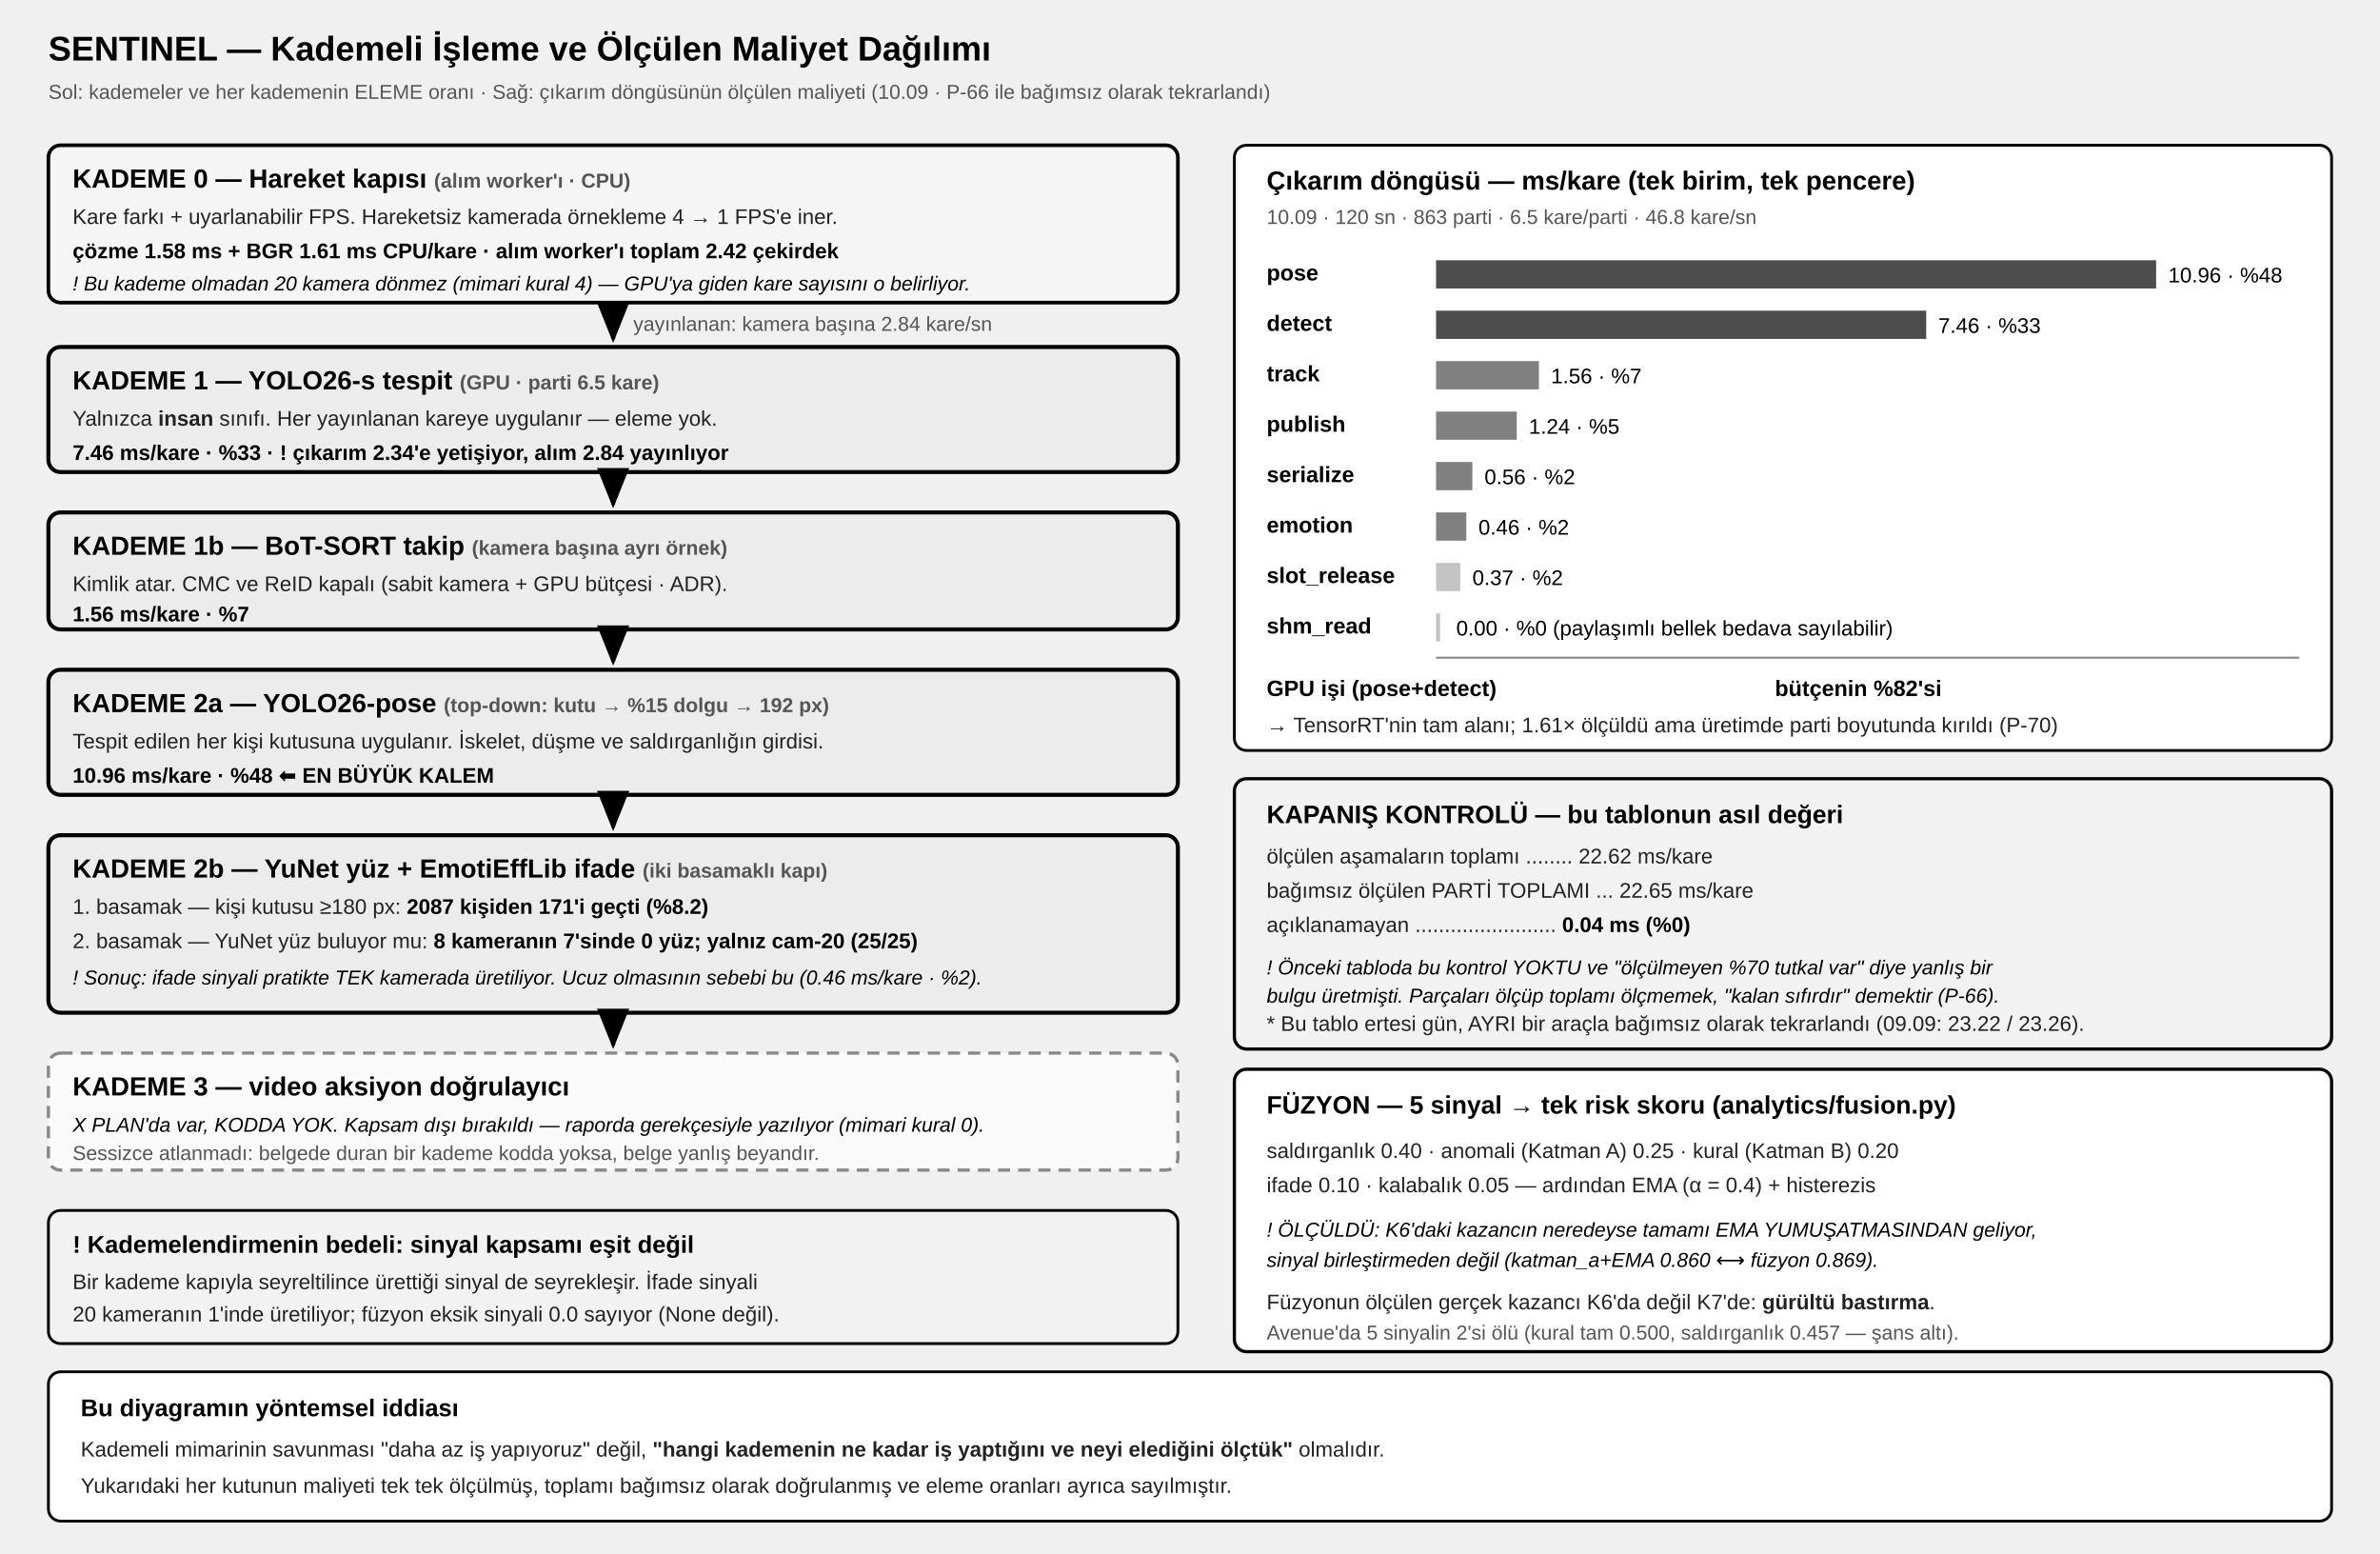
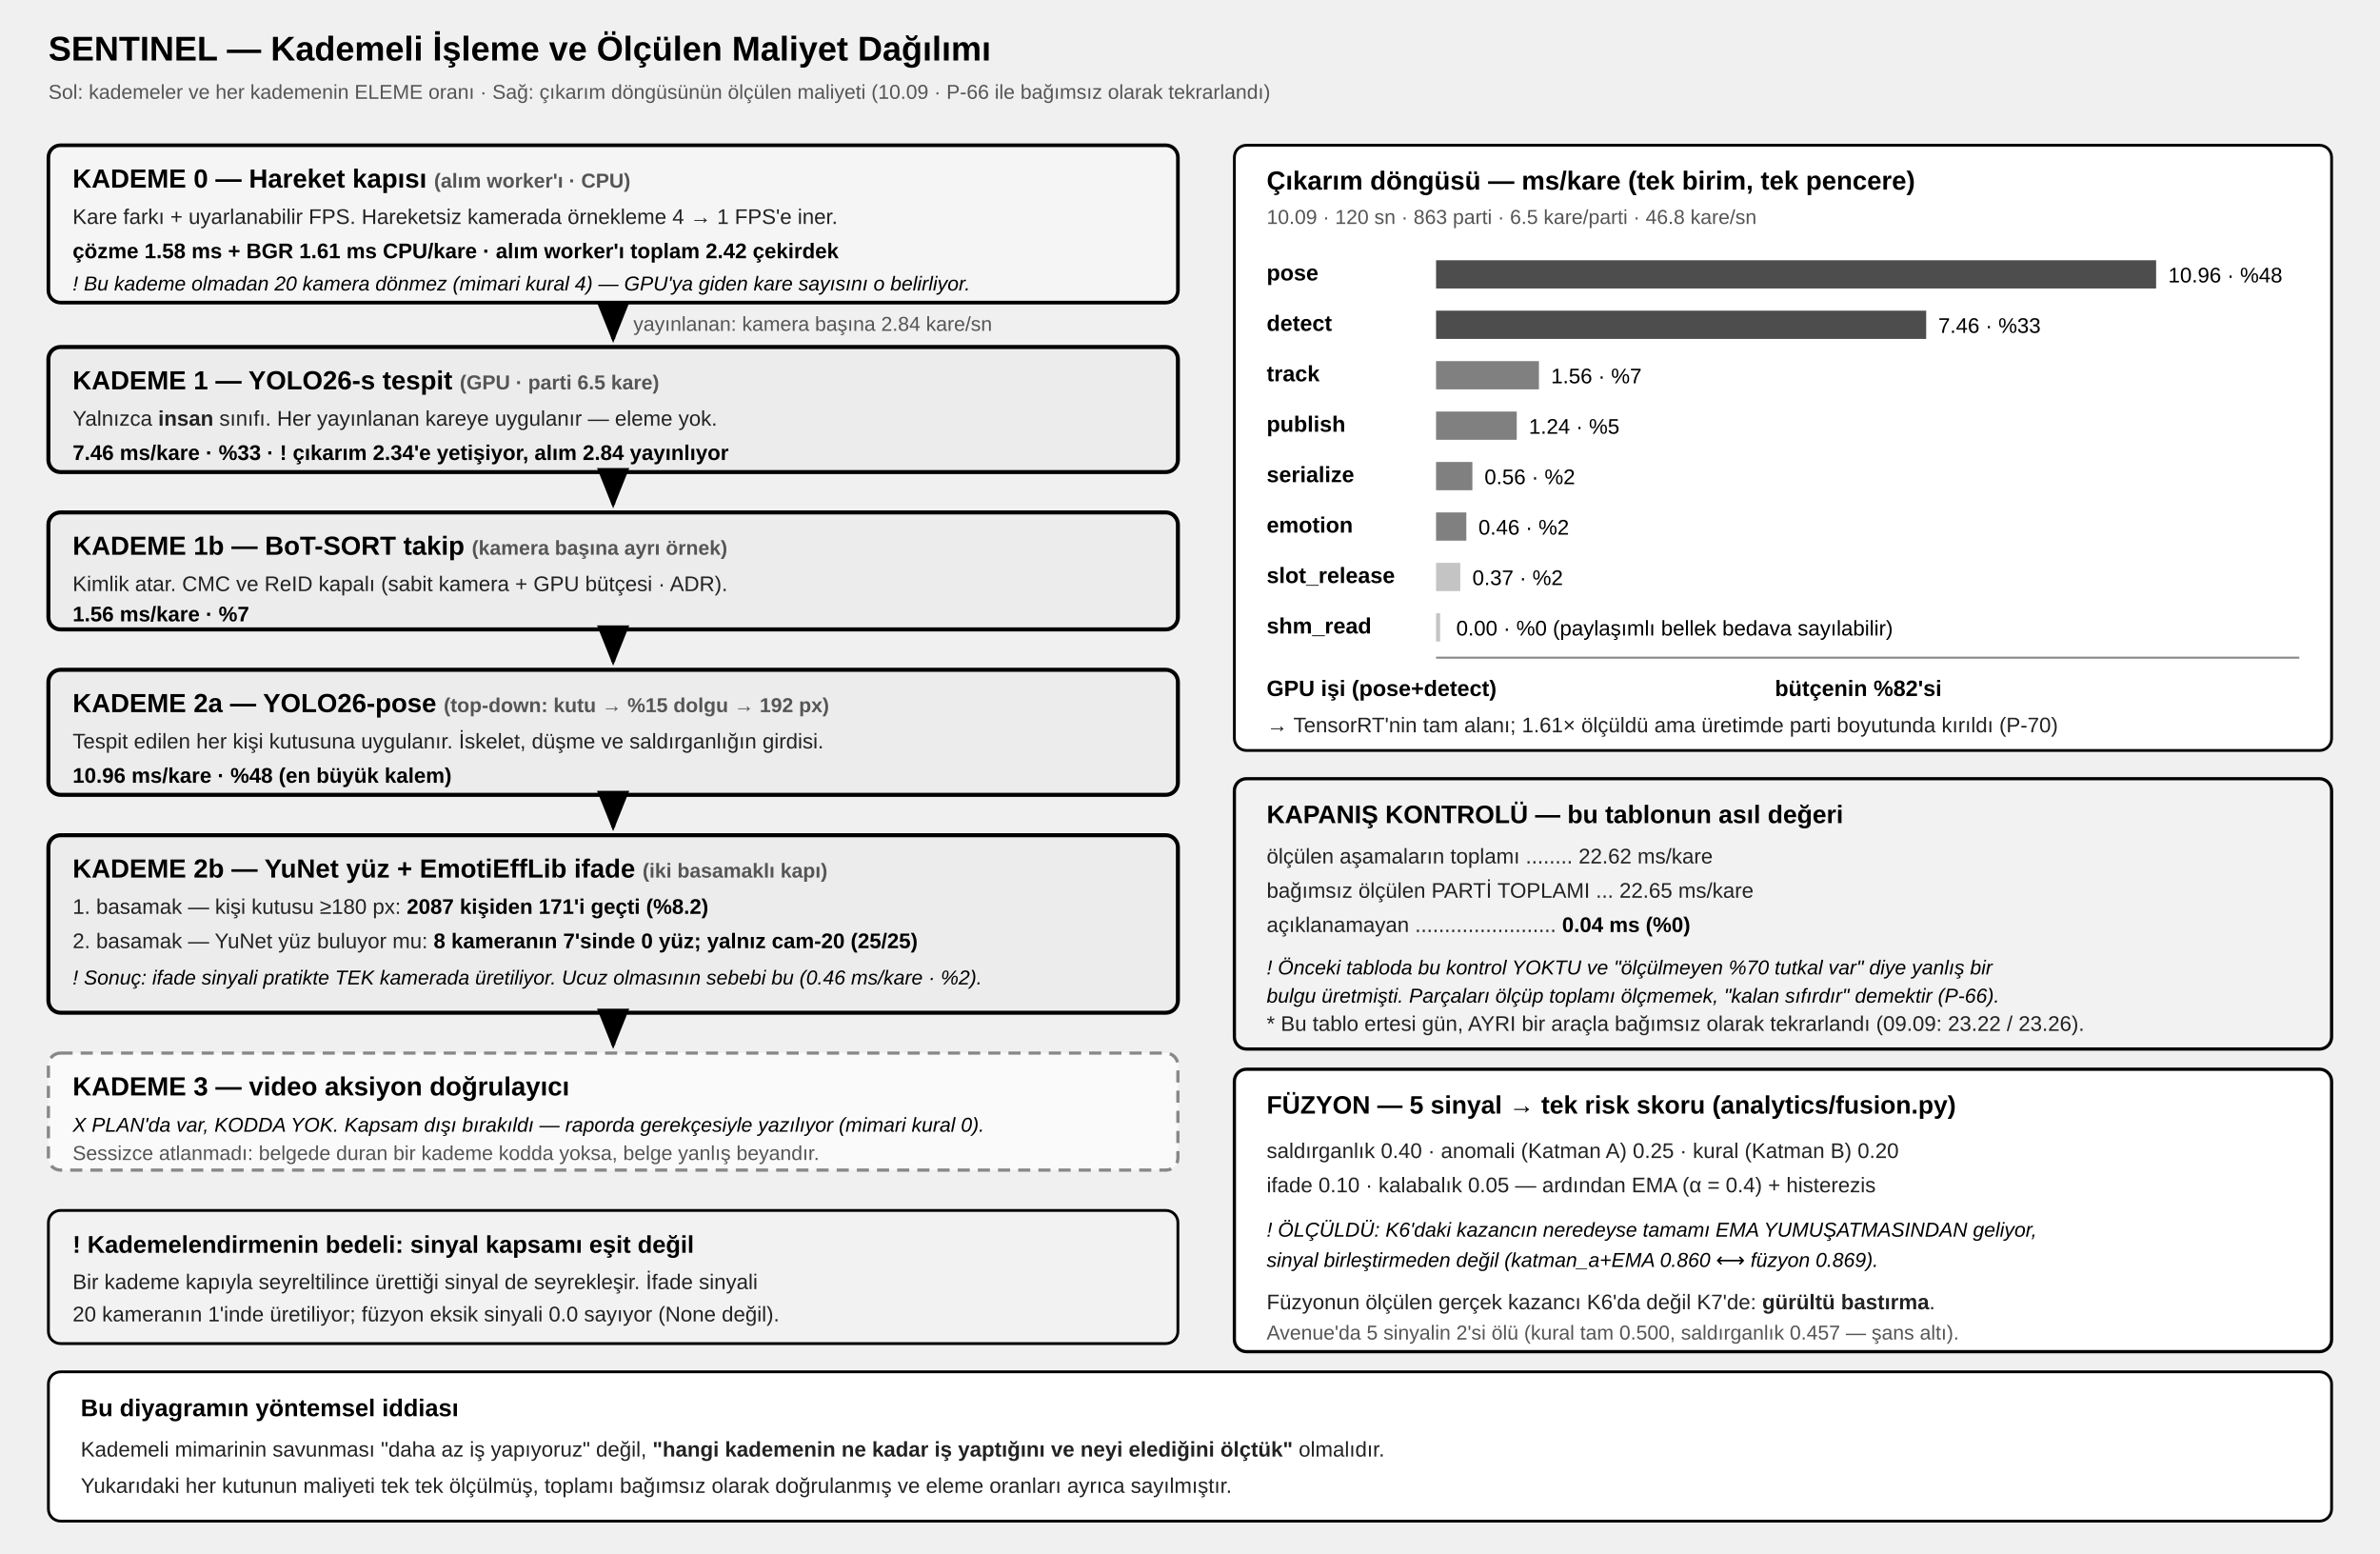
<svg xmlns="http://www.w3.org/2000/svg" viewBox="0 0 1180 770" width="1180" height="770" font-family="Segoe UI, Arial, sans-serif">
  <defs>
    <marker id="ok2" markerWidth="10" markerHeight="8" refX="9" refY="4" orient="auto">
      <polygon points="0 0, 10 4, 0 8" fill="#000000" />
    </marker>
    <style>
      .kutu   { fill:#ffffff; stroke:#000000; stroke-width:1.6; rx:6; }
      .gpu    { fill:#ececec; stroke:#000000; stroke-width:2; rx:6; }
      .cpu    { fill:#f5f5f5; stroke:#000000; stroke-width:1.8; rx:6; }
      .yok    { fill:#fafafa; stroke:#888888; stroke-width:1.6; stroke-dasharray:6 4; rx:6; }
      .baslik { font-size:13px; font-weight:600; fill:#000000; }
      .alt    { font-size:10.5px; fill:#222222; }
      .olcum  { font-size:10.5px; font-weight:600; fill:#000000; }
      .etiket { font-size:10px; fill:#555555; }
      .kural  { font-size:10px; font-style:italic; fill:#000000; }
      .ok     { stroke:#000000; stroke-width:2; fill:none; marker-end:url(#ok2); }
      .bar    { fill:#808080; }
      .barbuyuk { fill:#4d4d4d; }
      .barkucuk { fill:#c4c4c4; }
      .barmetin { font-size:10.5px; fill:#000000; }
      .barad   { font-size:11px; font-weight:600; fill:#000000; }
    </style>
  </defs>
  <text x="24" y="30" font-size="17" font-weight="700" fill="#000000">SENTINEL — Kademeli İşleme ve Ölçülen Maliyet Dağılımı</text>
  <text x="24" y="49" class="etiket">Sol: kademeler ve her kademenin ELEME oranı · Sağ: çıkarım döngüsünün ölçülen maliyeti (10.09 · P-66 ile bağımsız olarak tekrarlandı)</text>
  <rect x="24" y="72" width="560" height="78" class="cpu" />
  <text x="36" y="93" class="baslik">KADEME 0 — Hareket kapısı  <tspan class="etiket">(alım worker'ı · CPU)</tspan>
  </text>
  <text x="36" y="111" class="alt">Kare farkı + uyarlanabilir FPS. Hareketsiz kamerada örnekleme 4 → 1 FPS'e iner.</text>
  <text x="36" y="128" class="olcum">çözme 1.58 ms + BGR 1.61 ms CPU/kare · alım worker'ı toplam 2.42 çekirdek</text>
  <text x="36" y="144" class="kural">! Bu kademe olmadan 20 kamera dönmez (mimari kural 4) — GPU'ya giden kare sayısını o belirliyor.</text>
  <line x1="304" y1="150" x2="304" y2="168" class="ok" />
  <text x="314" y="164" class="etiket">yayınlanan: kamera başına 2.84 kare/sn</text>
  <rect x="24" y="172" width="560" height="62" class="gpu" />
  <text x="36" y="193" class="baslik">KADEME 1 — YOLO26-s tespit  <tspan class="etiket">(GPU · parti 6.5 kare)</tspan>
  </text>
  <text x="36" y="211" class="alt">Yalnızca <tspan font-weight="600">insan</tspan> sınıfı. Her yayınlanan kareye uygulanır — eleme yok.</text>
  <text x="36" y="228" class="olcum">7.46 ms/kare · %33 · ! çıkarım 2.34'e yetişiyor, alım 2.84 yayınlıyor</text>
  <line x1="304" y1="234" x2="304" y2="250" class="ok" />
  <rect x="24" y="254" width="560" height="58" class="gpu" />
  <text x="36" y="275" class="baslik">KADEME 1b — BoT-SORT takip  <tspan class="etiket">(kamera başına ayrı örnek)</tspan>
  </text>
  <text x="36" y="293" class="alt">Kimlik atar. CMC ve ReID kapalı (sabit kamera + GPU bütçesi · ADR).</text>
  <text x="36" y="308" class="olcum">1.56 ms/kare · %7</text>
  <line x1="304" y1="312" x2="304" y2="328" class="ok" />
  <rect x="24" y="332" width="560" height="62" class="gpu" />
  <text x="36" y="353" class="baslik">KADEME 2a — YOLO26-pose  <tspan class="etiket">(top-down: kutu → %15 dolgu → 192 px)</tspan>
  </text>
  <text x="36" y="371" class="alt">Tespit edilen her kişi kutusuna uygulanır. İskelet, düşme ve saldırganlığın girdisi.</text>
-   <text x="36" y="388" class="olcum">10.96 ms/kare · %48  ⬅ EN BÜYÜK KALEM</text>
+   <text x="36" y="388" class="olcum">10.96 ms/kare · %48  (en büyük kalem)</text>
  <line x1="304" y1="394" x2="304" y2="410" class="ok" />
  <rect x="24" y="414" width="560" height="88" class="gpu" />
  <text x="36" y="435" class="baslik">KADEME 2b — YuNet yüz + EmotiEffLib ifade  <tspan class="etiket">(iki basamaklı kapı)</tspan>
  </text>
  <text x="36" y="453" class="alt">1. basamak — kişi kutusu ≥180 px:  <tspan class="olcum">2087 kişiden 171'i geçti (%8.2)</tspan>
  </text>
  <text x="36" y="470" class="alt">2. basamak — YuNet yüz buluyor mu:  <tspan class="olcum">8 kameranın 7'sinde 0 yüz; yalnız cam-20 (25/25)</tspan>
  </text>
  <text x="36" y="488" class="kural">! Sonuç: ifade sinyali pratikte TEK kamerada üretiliyor. Ucuz olmasının sebebi bu (0.46 ms/kare · %2).</text>
  <line x1="304" y1="502" x2="304" y2="518" class="ok" />
  <rect x="24" y="522" width="560" height="58" class="yok" />
  <text x="36" y="543" class="baslik" fill="#555555">KADEME 3 — video aksiyon doğrulayıcı</text>
  <text x="36" y="561" class="kural">X PLAN'da var, KODDA YOK. Kapsam dışı bırakıldı — raporda gerekçesiyle yazılıyor (mimari kural 0).</text>
  <text x="36" y="575" class="etiket">Sessizce atlanmadı: belgede duran bir kademe kodda yoksa, belge yanlış beyandır.</text>
  <rect x="612" y="72" width="544" height="300" fill="#ffffff" stroke="#000000" stroke-width="1.4" rx="6" />
  <text x="628" y="94" font-size="13" font-weight="700" fill="#000000">Çıkarım döngüsü — ms/kare (tek birim, tek pencere)</text>
  <text x="628" y="111" class="etiket">10.09 · 120 sn · 863 parti · 6.5 kare/parti · 46.8 kare/sn</text>
  <text x="628" y="139" class="barad">pose</text>
  <rect x="712" y="129" width="357" height="14" class="barbuyuk" />
  <text x="1075" y="140" class="barmetin">10.96 · %48</text>
  <text x="628" y="164" class="barad">detect</text>
  <rect x="712" y="154" width="243" height="14" class="barbuyuk" />
  <text x="961" y="165" class="barmetin">7.46 · %33</text>
  <text x="628" y="189" class="barad">track</text>
  <rect x="712" y="179" width="51" height="14" class="bar" />
  <text x="769" y="190" class="barmetin">1.56 · %7</text>
  <text x="628" y="214" class="barad">publish</text>
  <rect x="712" y="204" width="40" height="14" class="bar" />
  <text x="758" y="215" class="barmetin">1.24 · %5</text>
  <text x="628" y="239" class="barad">serialize</text>
  <rect x="712" y="229" width="18" height="14" class="bar" />
  <text x="736" y="240" class="barmetin">0.56 · %2</text>
  <text x="628" y="264" class="barad">emotion</text>
  <rect x="712" y="254" width="15" height="14" class="bar" />
  <text x="733" y="265" class="barmetin">0.46 · %2</text>
  <text x="628" y="289" class="barad">slot_release</text>
  <rect x="712" y="279" width="12" height="14" class="barkucuk" />
  <text x="730" y="290" class="barmetin">0.37 · %2</text>
  <text x="628" y="314" class="barad">shm_read</text>
  <rect x="712" y="304" width="2" height="14" class="barkucuk" />
  <text x="722" y="315" class="barmetin">0.00 · %0  (paylaşımlı bellek bedava sayılabilir)</text>
  <line x1="712" y1="326" x2="1140" y2="326" stroke="#888888" stroke-width="1" />
  <text x="628" y="345" class="barad">GPU işi (pose+detect)</text>
  <text x="880" y="345" font-size="11" font-weight="700" fill="#000000">bütçenin %82'si</text>
  <text x="628" y="363" class="alt">→ TensorRT'nin tam alanı; 1.61× ölçüldü ama üretimde parti boyutunda kırıldı (P-70)</text>
  <rect x="612" y="386" width="544" height="134" fill="#f2f2f2" stroke="#000000" stroke-width="1.6" rx="6" />
  <text x="628" y="408" font-size="12.5" font-weight="700" fill="#000000">KAPANIŞ KONTROLÜ — bu tablonun asıl değeri</text>
  <text x="628" y="428" class="alt">ölçülen aşamaların toplamı ........ 22.62 ms/kare</text>
  <text x="628" y="445" class="alt">bağımsız ölçülen PARTİ TOPLAMI ... 22.65 ms/kare</text>
  <text x="628" y="462" class="alt">açıklanamayan ........................ <tspan font-weight="700" fill="#000000">0.04 ms (%0)</tspan>
  </text>
  <text x="628" y="483" class="kural">! Önceki tabloda bu kontrol YOKTU ve "ölçülmeyen %70 tutkal var" diye yanlış bir</text>
  <text x="628" y="497" class="kural">bulgu üretmişti. Parçaları ölçüp toplamı ölçmemek, "kalan sıfırdır" demektir (P-66).</text>
  <text x="628" y="511" class="alt">* Bu tablo ertesi gün, AYRI bir araçla bağımsız olarak tekrarlandı (09.09: 23.22 / 23.26).</text>
  <rect x="612" y="530" width="544" height="140" class="kutu" />
  <text x="628" y="552" font-size="12.5" font-weight="700" fill="#000000">FÜZYON — 5 sinyal → tek risk skoru  (analytics/fusion.py)</text>
  <text x="628" y="574" class="alt">saldırganlık 0.40 · anomali (Katman A) 0.25 · kural (Katman B) 0.20</text>
  <text x="628" y="591" class="alt">ifade 0.10 · kalabalık 0.05   —   ardından EMA (α = 0.4) + histerezis</text>
  <text x="628" y="613" class="kural">! ÖLÇÜLDÜ: K6'daki kazancın neredeyse tamamı EMA YUMUŞATMASINDAN geliyor,</text>
  <text x="628" y="628" class="kural">sinyal birleştirmeden değil (katman_a+EMA 0.860 ⟷ füzyon 0.869).</text>
  <text x="628" y="649" class="alt">Füzyonun ölçülen gerçek kazancı K6'da değil K7'de: <tspan font-weight="600">gürültü bastırma</tspan>.</text>
  <text x="628" y="664" class="etiket">Avenue'da 5 sinyalin 2'si ölü (kural tam 0.500, saldırganlık 0.457 — şans altı).</text>
  <rect x="24" y="600" width="560" height="66" fill="#f2f2f2" stroke="#000000" stroke-width="1.4" rx="6" />
  <text x="36" y="621" font-size="12" font-weight="700" fill="#000000">! Kademelendirmenin bedeli: sinyal kapsamı eşit değil</text>
  <text x="36" y="639" class="alt">Bir kademe kapıyla seyreltilince ürettiği sinyal de seyrekleşir. İfade sinyali</text>
  <text x="36" y="655" class="alt">20 kameranın 1'inde üretiliyor; füzyon eksik sinyali 0.0 sayıyor (None değil).</text>
  <rect x="24" y="680" width="1132" height="74" fill="#ffffff" stroke="#000000" stroke-width="1.4" rx="6" />
  <text x="40" y="702" font-size="12" font-weight="700" fill="#000000">Bu diyagramın yöntemsel iddiası</text>
  <text x="40" y="722" class="alt">Kademeli mimarinin savunması "daha az iş yapıyoruz" değil, <tspan font-weight="600">"hangi kademenin ne kadar iş yaptığını ve neyi elediğini ölçtük"</tspan> olmalıdır.</text>
  <text x="40" y="740" class="alt">Yukarıdaki her kutunun maliyeti tek tek ölçülmüş, toplamı bağımsız olarak doğrulanmış ve eleme oranları ayrıca sayılmıştır.</text>
</svg>
